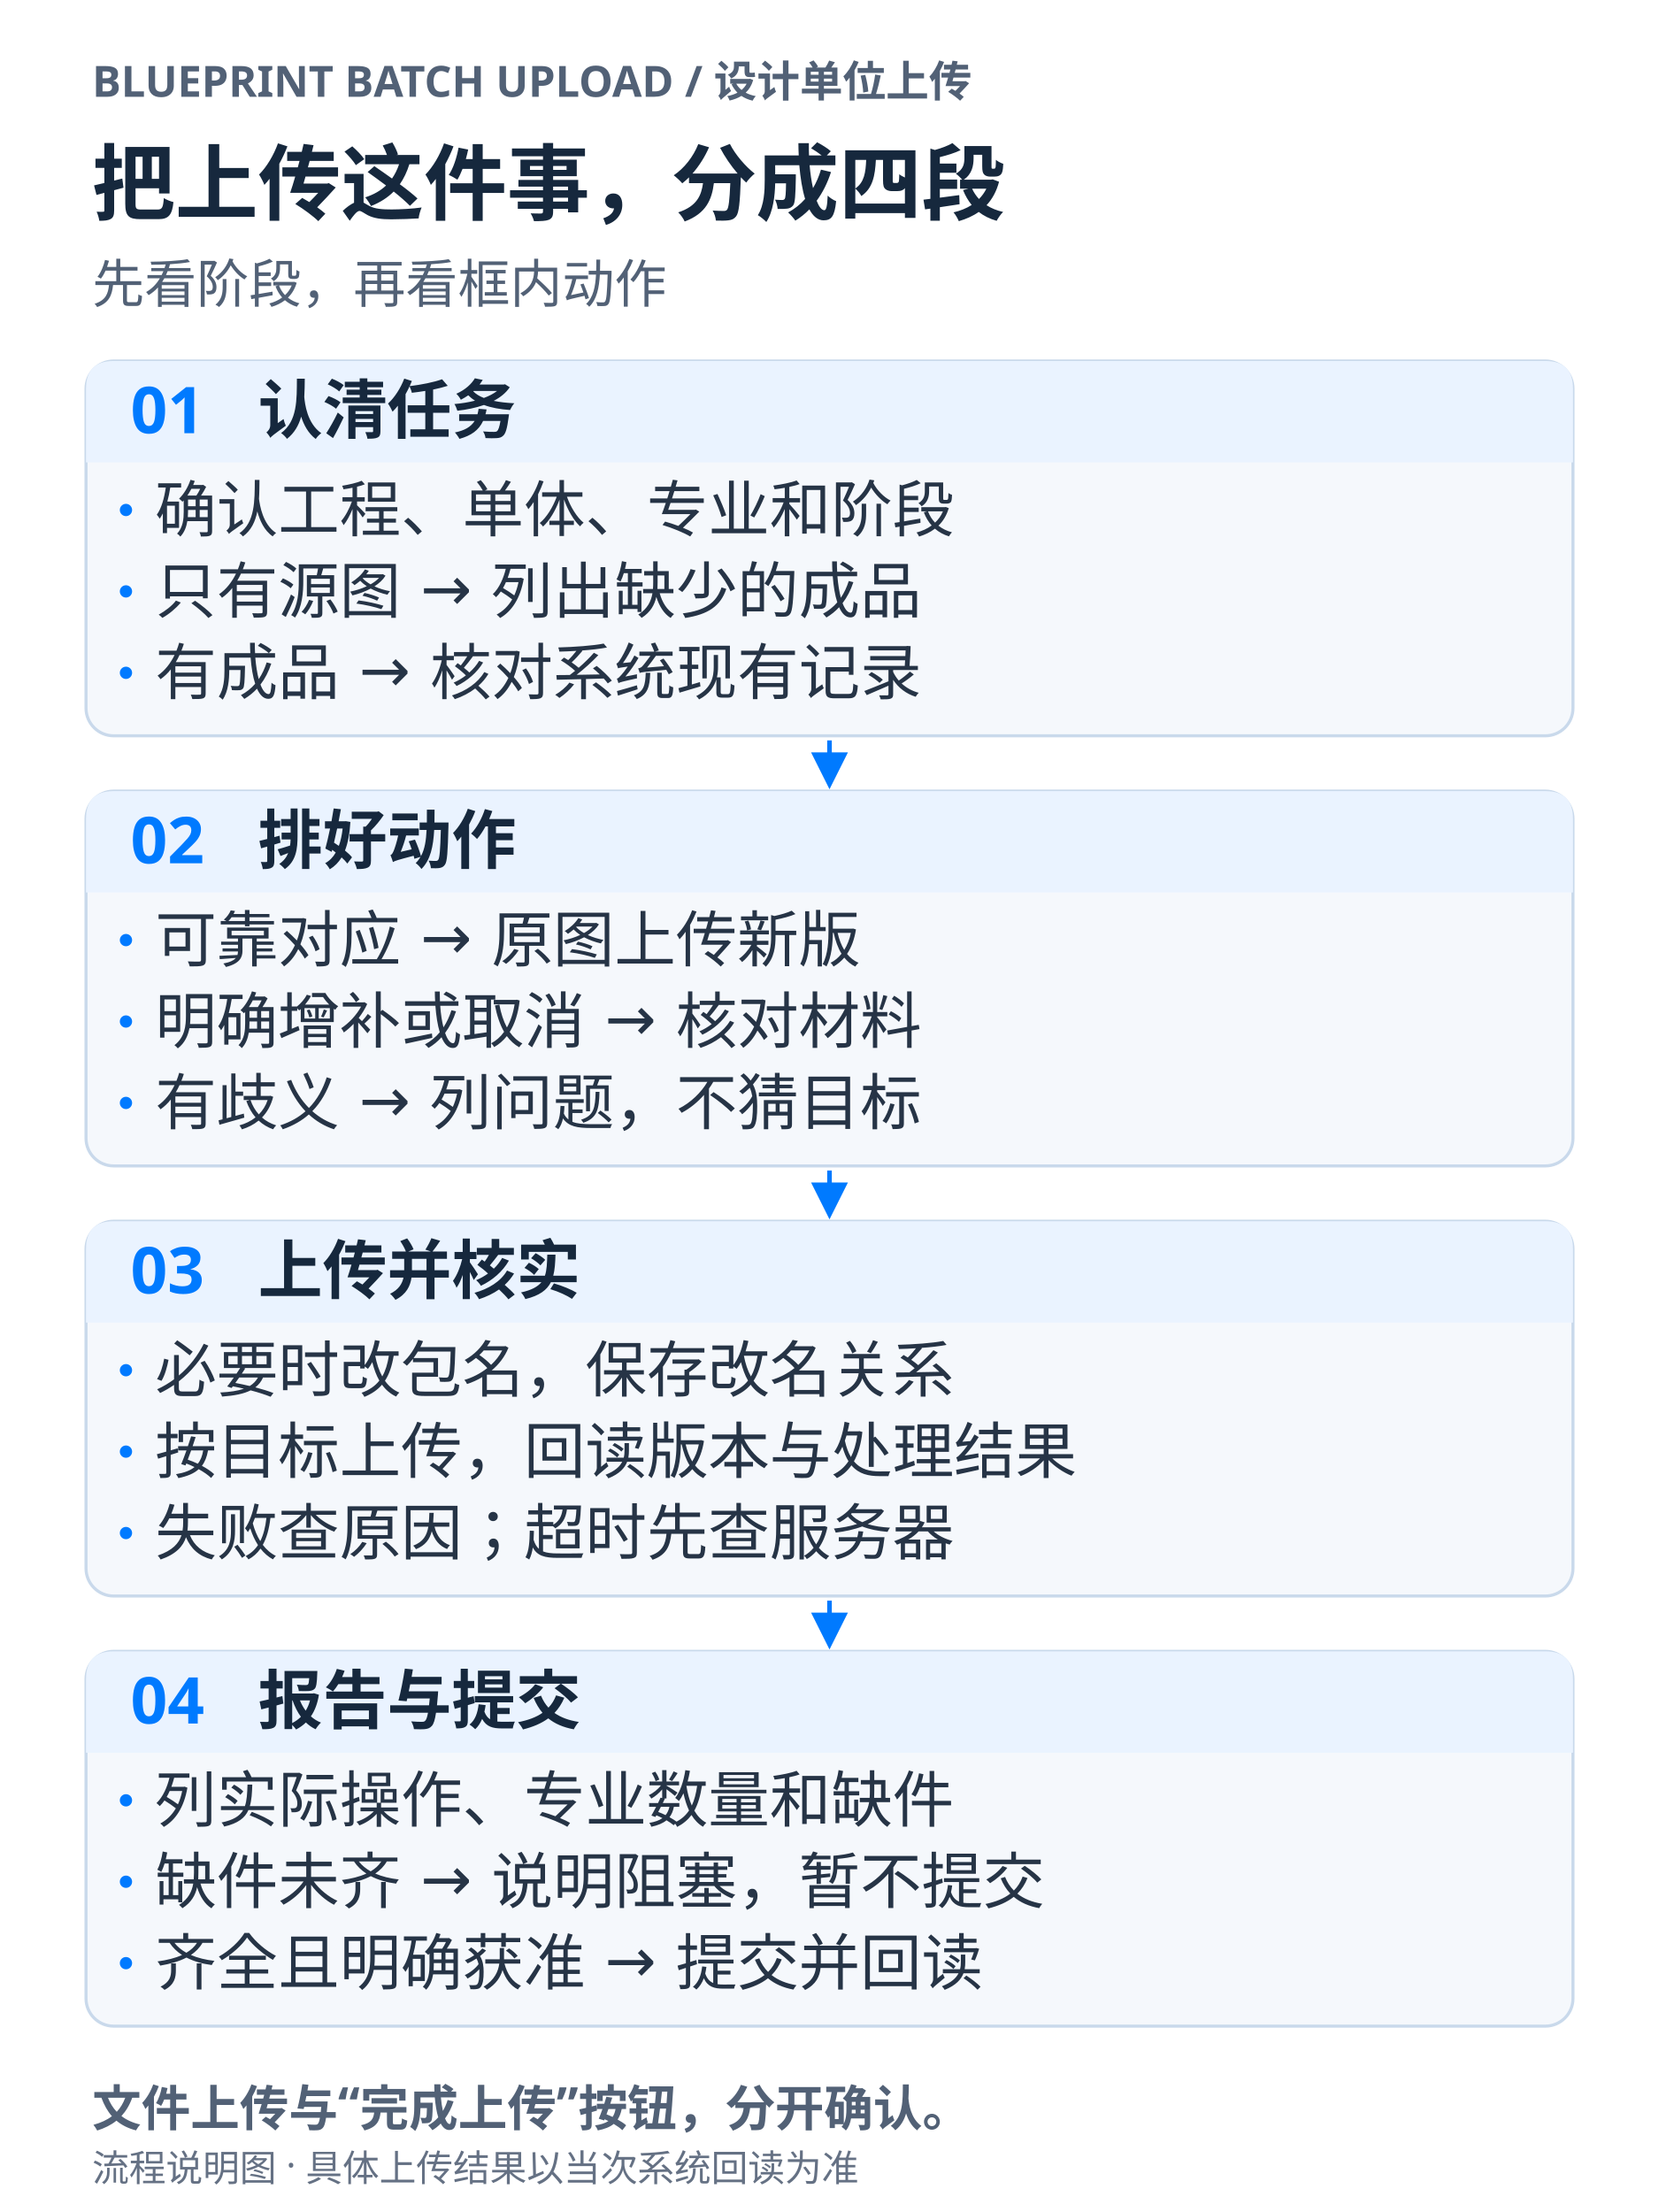
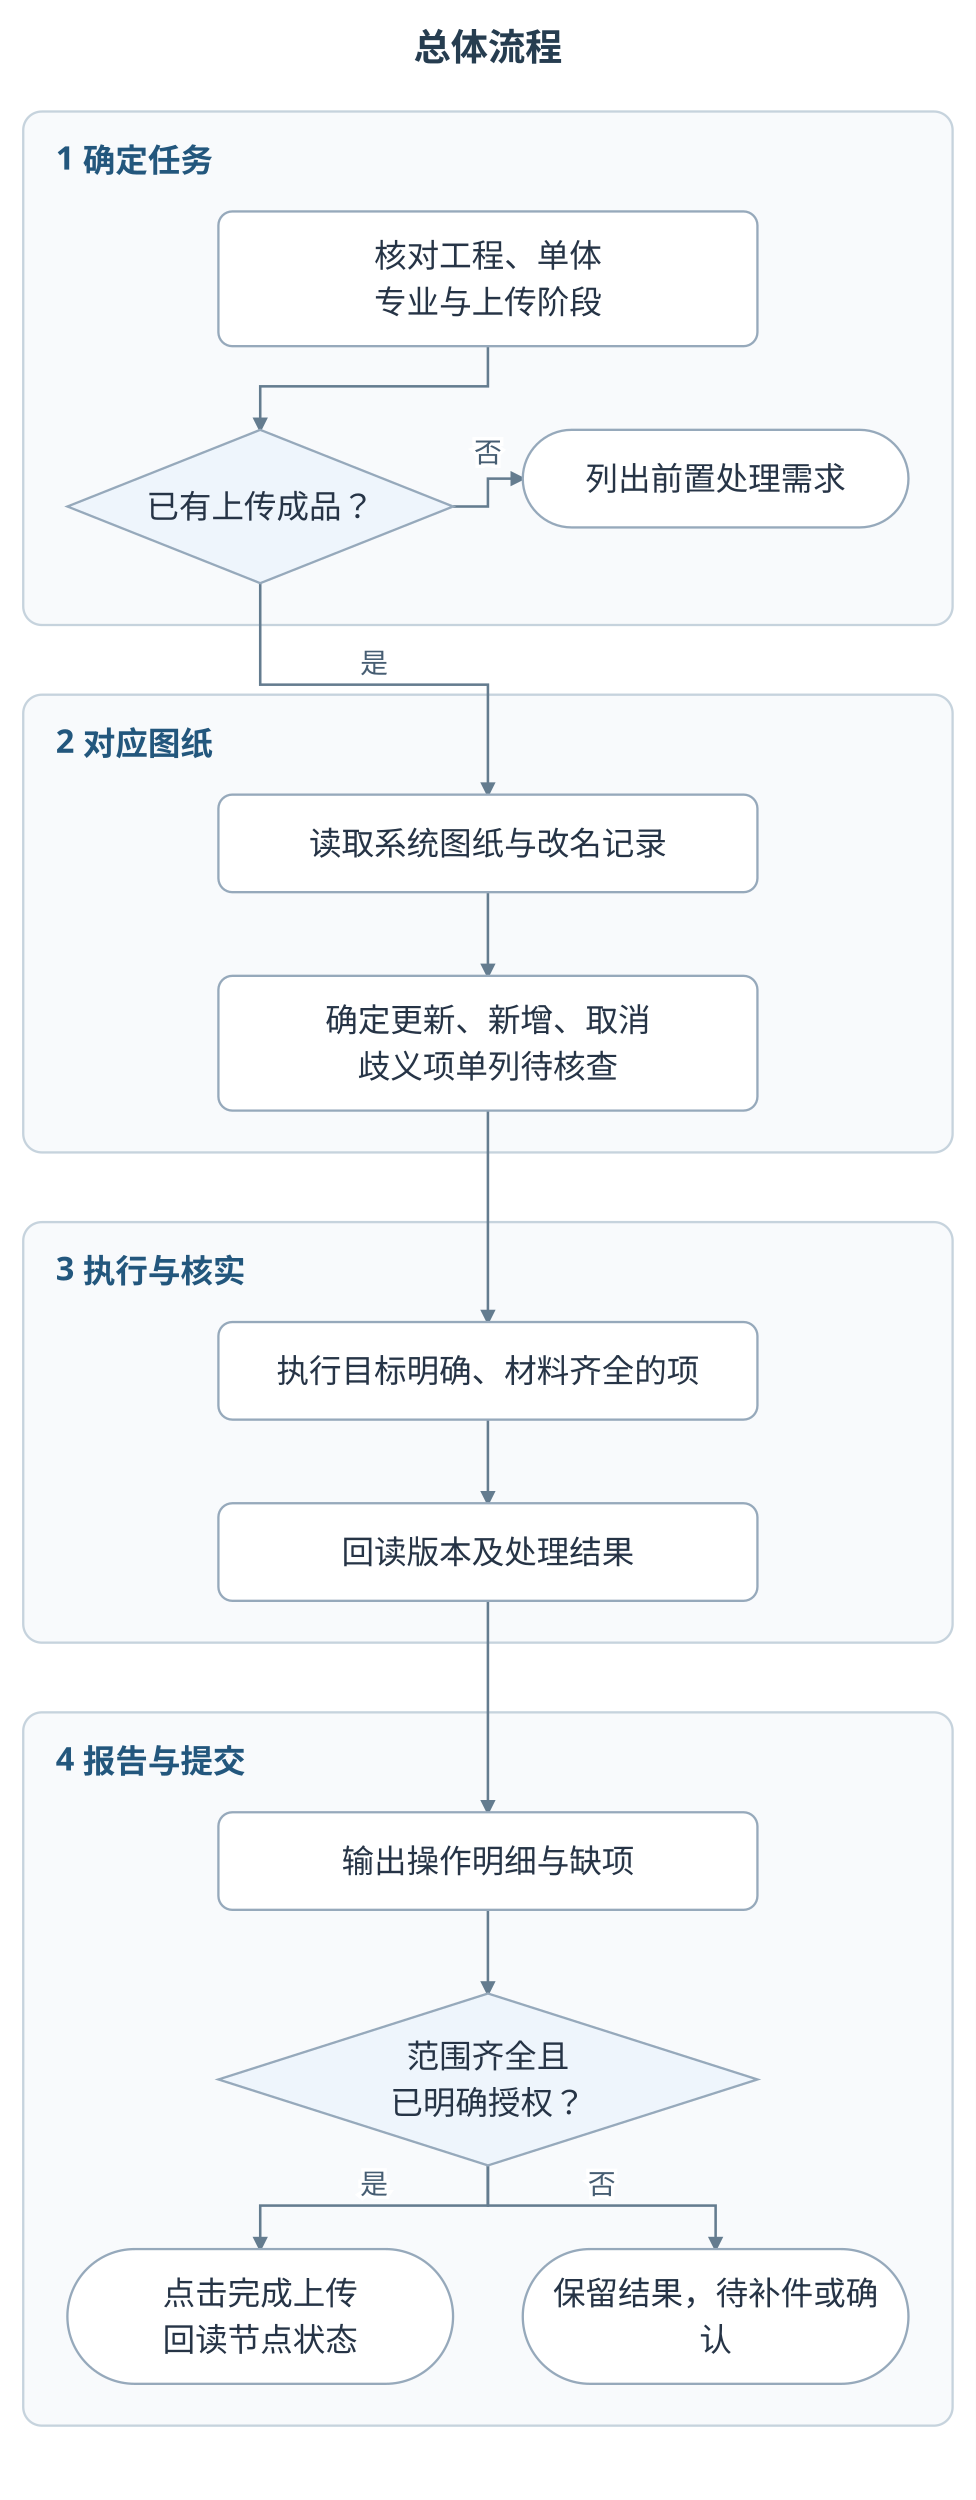
- <svg xmlns="http://www.w3.org/2000/svg" width="1080" height="1440" viewBox="0 0 1080 1440">
+ <svg xmlns="http://www.w3.org/2000/svg" width="420" height="1076" viewBox="0 0 420 1076">
  <defs>
-     <marker id="arrow" viewBox="0 0 10 10" refX="8" refY="5" markerWidth="8" markerHeight="8" orient="auto-start-reverse">
-       <path d="M 0 0 L 10 5 L 0 10 z" fill="#007AFF" />
+     <marker id="arrow" viewBox="0 0 10 10" refX="8" refY="5" markerWidth="6" markerHeight="6" orient="auto">
+       <path d="M0 0L10 5L0 10z" fill="#647C8F" />
    </marker>
  </defs>
-   <rect width="1080" height="1440" fill="white" />
-   <g font-family="Microsoft YaHei, PingFang SC, sans-serif">
-     <text x="60" y="63" font-size="28" font-weight="600" fill="#526176" data-max="990">BLUEPRINT BATCH UPLOAD  /  设计单位上传</text>
-     <text x="60" y="139" font-size="54" font-weight="700" fill="#16283D" data-max="1020">把上传这件事，分成四段</text>
-     <text x="60" y="197" font-size="34" font-weight="400" fill="#526176" data-max="1020">先看阶段，再看框内动作</text>
-     <rect x="56" y="235" width="968" height="244" rx="18" fill="#F5F8FC" stroke="#C9D9EB" stroke-width="2" />
-     <path d="M 74 235 H 1006 Q 1024 235 1024 253 V 301 H 56 V 253 Q 56 235 74 235" fill="#EAF3FF" />
-     <text x="85" y="282" font-size="42" font-weight="700" fill="#007AFF" data-max="990">01</text>
-     <text x="168" y="282" font-size="42" font-weight="700" fill="#16283D" data-max="990">认清任务</text>
-     <circle cx="82" cy="332" r="4" fill="#007AFF" />
-     <text x="101" y="346" font-size="40" font-weight="400" fill="#263446" data-max="1000">确认工程、单体、专业和阶段</text>
-     <circle cx="82" cy="385" r="4" fill="#007AFF" />
-     <text x="101" y="399" font-size="40" font-weight="400" fill="#263446" data-max="1000">只有源图 → 列出缺少的成品</text>
-     <circle cx="82" cy="438" r="4" fill="#007AFF" />
-     <text x="101" y="452" font-size="40" font-weight="400" fill="#263446" data-max="1000">有成品 → 核对系统现有记录</text>
-     <path d="M 540 482 V 509" stroke="#007AFF" stroke-width="3" fill="none" marker-end="url(#arrow)" />
-     <rect x="56" y="515" width="968" height="244" rx="18" fill="#F5F8FC" stroke="#C9D9EB" stroke-width="2" />
-     <path d="M 74 515 H 1006 Q 1024 515 1024 533 V 581 H 56 V 533 Q 56 515 74 515" fill="#EAF3FF" />
-     <text x="85" y="562" font-size="42" font-weight="700" fill="#007AFF" data-max="990">02</text>
-     <text x="168" y="562" font-size="42" font-weight="700" fill="#16283D" data-max="990">排好动作</text>
-     <circle cx="82" cy="612" r="4" fill="#007AFF" />
-     <text x="101" y="626" font-size="40" font-weight="400" fill="#263446" data-max="1000">可靠对应 → 原图上传新版</text>
-     <circle cx="82" cy="665" r="4" fill="#007AFF" />
-     <text x="101" y="679" font-size="40" font-weight="400" fill="#263446" data-max="1000">明确增补或取消 → 核对材料</text>
-     <circle cx="82" cy="718" r="4" fill="#007AFF" />
-     <text x="101" y="732" font-size="40" font-weight="400" fill="#263446" data-max="1000">有歧义 → 列问题，不猜目标</text>
-     <path d="M 540 762 V 789" stroke="#007AFF" stroke-width="3" fill="none" marker-end="url(#arrow)" />
-     <rect x="56" y="795" width="968" height="244" rx="18" fill="#F5F8FC" stroke="#C9D9EB" stroke-width="2" />
-     <path d="M 74 795 H 1006 Q 1024 795 1024 813 V 861 H 56 V 813 Q 56 795 74 795" fill="#EAF3FF" />
-     <text x="85" y="842" font-size="42" font-weight="700" fill="#007AFF" data-max="990">03</text>
-     <text x="168" y="842" font-size="42" font-weight="700" fill="#16283D" data-max="990">上传并核实</text>
-     <circle cx="82" cy="892" r="4" fill="#007AFF" />
-     <text x="101" y="906" font-size="40" font-weight="400" fill="#263446" data-max="1000">必要时改包名，保存改名关系</text>
-     <circle cx="82" cy="945" r="4" fill="#007AFF" />
-     <text x="101" y="959" font-size="40" font-weight="400" fill="#263446" data-max="1000">按目标上传，回读版本与处理结果</text>
-     <circle cx="82" cy="998" r="4" fill="#007AFF" />
-     <text x="101" y="1012" font-size="40" font-weight="400" fill="#263446" data-max="1000">失败查原因；超时先查服务器</text>
-     <path d="M 540 1042 V 1069" stroke="#007AFF" stroke-width="3" fill="none" marker-end="url(#arrow)" />
-     <rect x="56" y="1075" width="968" height="244" rx="18" fill="#F5F8FC" stroke="#C9D9EB" stroke-width="2" />
-     <path d="M 74 1075 H 1006 Q 1024 1075 1024 1093 V 1141 H 56 V 1093 Q 56 1075 74 1075" fill="#EAF3FF" />
-     <text x="85" y="1122" font-size="42" font-weight="700" fill="#007AFF" data-max="990">04</text>
-     <text x="168" y="1122" font-size="42" font-weight="700" fill="#16283D" data-max="990">报告与提交</text>
-     <circle cx="82" cy="1172" r="4" fill="#007AFF" />
-     <text x="101" y="1186" font-size="40" font-weight="400" fill="#263446" data-max="1000">列实际操作、专业数量和缺件</text>
-     <circle cx="82" cy="1225" r="4" fill="#007AFF" />
-     <text x="101" y="1239" font-size="40" font-weight="400" fill="#263446" data-max="1000">缺件未齐 → 说明阻塞，暂不提交</text>
-     <circle cx="82" cy="1278" r="4" fill="#007AFF" />
-     <text x="101" y="1292" font-size="40" font-weight="400" fill="#263446" data-max="1000">齐全且明确获准 → 提交并回读</text>
-     <text x="60" y="1384" font-size="32" font-weight="600" fill="#526176" data-max="1020">文件上传与“完成上传”按钮，分开确认。</text>
-     <text x="60" y="1420" font-size="24" font-weight="400" fill="#657184" data-max="1020">流程说明图 · 具体上传结果以当次系统回读为准</text>
+   <rect width="100%" height="100%" fill="white" />
+   <g font-family="Microsoft YaHei, sans-serif">
+     <text x="210" y="26" text-anchor="middle" font-size="16" font-weight="600" fill="#263D50">总体流程</text>
+     <rect x="10" y="48" width="400" height="221" rx="8" fill="#F8FAFC" stroke="#C6D3DD" />
+     <text x="24" y="73" font-size="14" font-weight="600" fill="#23577D">1 确定任务</text>
+     <rect x="10" y="299" width="400" height="197" rx="8" fill="#F8FAFC" stroke="#C6D3DD" />
+     <text x="24" y="324" font-size="14" font-weight="600" fill="#23577D">2 对应图纸</text>
+     <rect x="10" y="526" width="400" height="181" rx="8" fill="#F8FAFC" stroke="#C6D3DD" />
+     <text x="24" y="551" font-size="14" font-weight="600" fill="#23577D">3 执行与核实</text>
+     <rect x="10" y="737" width="400" height="307" rx="8" fill="#F8FAFC" stroke="#C6D3DD" />
+     <text x="24" y="762" font-size="14" font-weight="600" fill="#23577D">4 报告与提交</text>
+     <path data-edge="a-b" d="M210 149 V166.28 H112 V185" fill="none" stroke="#647C8F" stroke-width="1.1" marker-end="url(#arrow)" />
+     <path data-edge="b-x" d="M195 218 L210 218 L210 206 L225 206" fill="none" stroke="#647C8F" stroke-width="1.1" marker-end="url(#arrow)" />
+     <path data-edge="b-c" d="M112 251 V294.68 H210 V342" fill="none" stroke="#647C8F" stroke-width="1.1" marker-end="url(#arrow)" />
+     <path data-edge="c-d" d="M210 384 V401.28 H210 V420" fill="none" stroke="#647C8F" stroke-width="1.1" marker-end="url(#arrow)" />
+     <path data-edge="d-e" d="M210 478 V521.68 H210 V569" fill="none" stroke="#647C8F" stroke-width="1.1" marker-end="url(#arrow)" />
+     <path data-edge="e-f" d="M210 611 V628.28 H210 V647" fill="none" stroke="#647C8F" stroke-width="1.1" marker-end="url(#arrow)" />
+     <path data-edge="f-g" d="M210 689 V732.68 H210 V780" fill="none" stroke="#647C8F" stroke-width="1.1" marker-end="url(#arrow)" />
+     <path data-edge="g-h" d="M210 822 V839.28 H210 V858" fill="none" stroke="#647C8F" stroke-width="1.1" marker-end="url(#arrow)" />
+     <path data-edge="h-i" d="M210 932 V949.28 H112 V968" fill="none" stroke="#647C8F" stroke-width="1.1" marker-end="url(#arrow)" />
+     <path data-edge="h-j" d="M210 932 V949.28 H308 V968" fill="none" stroke="#647C8F" stroke-width="1.1" marker-end="url(#arrow)" />
+     <g class="node" data-id="a">
+       <rect x="94" y="91" width="232" height="58" rx="6" fill="white" stroke="#96A9BB" />
+       <text x="210" y="115" text-anchor="middle" font-size="14" fill="#263446">核对工程、单体</text>
+       <text x="210" y="135" text-anchor="middle" font-size="14" fill="#263446">专业与上传阶段</text>
+     </g>
+     <g class="node" data-id="b">
+       <polygon points="112,185 195,218 112,251 29,218" fill="#EEF5FC" stroke="#96A9BB" />
+       <text x="112" y="223" text-anchor="middle" font-size="14" fill="#263446">已有上传成品？</text>
+     </g>
+     <g class="node" data-id="x">
+       <rect x="225" y="185" width="166" height="42" rx="21" fill="white" stroke="#96A9BB" />
+       <text x="308" y="211" text-anchor="middle" font-size="14" fill="#263446">列出前置处理需求</text>
+     </g>
+     <g class="node" data-id="c">
+       <rect x="94" y="342" width="232" height="42" rx="6" fill="white" stroke="#96A9BB" />
+       <text x="210" y="368" text-anchor="middle" font-size="14" fill="#263446">读取系统图纸与改名记录</text>
+     </g>
+     <g class="node" data-id="d">
+       <rect x="94" y="420" width="232" height="58" rx="6" fill="white" stroke="#96A9BB" />
+       <text x="210" y="444" text-anchor="middle" font-size="14" fill="#263446">确定更新、新增、取消</text>
+       <text x="210" y="464" text-anchor="middle" font-size="14" fill="#263446">歧义项单列待核查</text>
+     </g>
+     <g class="node" data-id="e">
+       <rect x="94" y="569" width="232" height="42" rx="6" fill="white" stroke="#96A9BB" />
+       <text x="210" y="595" text-anchor="middle" font-size="14" fill="#263446">执行目标明确、材料齐全的项</text>
+     </g>
+     <g class="node" data-id="f">
+       <rect x="94" y="647" width="232" height="42" rx="6" fill="white" stroke="#96A9BB" />
+       <text x="210" y="673" text-anchor="middle" font-size="14" fill="#263446">回读版本及处理结果</text>
+     </g>
+     <g class="node" data-id="g">
+       <rect x="94" y="780" width="232" height="42" rx="6" fill="white" stroke="#96A9BB" />
+       <text x="210" y="806" text-anchor="middle" font-size="14" fill="#263446">输出操作明细与缺项</text>
+     </g>
+     <g class="node" data-id="h">
+       <polygon points="210,858 326,895 210,932 94,895" fill="#EEF5FC" stroke="#96A9BB" />
+       <text x="210" y="890" text-anchor="middle" font-size="14" fill="#263446">范围齐全且</text>
+       <text x="210" y="910" text-anchor="middle" font-size="14" fill="#263446">已明确授权？</text>
+     </g>
+     <g class="node" data-id="i">
+       <rect x="29" y="968" width="166" height="58" rx="29" fill="white" stroke="#96A9BB" />
+       <text x="112" y="992" text-anchor="middle" font-size="14" fill="#263446">点击完成上传</text>
+       <text x="112" y="1012" text-anchor="middle" font-size="14" fill="#263446">回读节点状态</text>
+     </g>
+     <g class="node" data-id="j">
+       <rect x="225" y="968" width="166" height="58" rx="29" fill="white" stroke="#96A9BB" />
+       <text x="308" y="992" text-anchor="middle" font-size="14" fill="#263446">保留结果，待补件或确</text>
+       <text x="308" y="1012" text-anchor="middle" font-size="14" fill="#263446">认</text>
+     </g>
+     <text x="210" y="199" text-anchor="middle" font-size="12" fill="#465D72" stroke="white" stroke-width="3" paint-order="stroke">否</text>
+     <text x="161" y="289.68" text-anchor="middle" font-size="12" fill="#465D72" stroke="white" stroke-width="3" paint-order="stroke">是</text>
+     <text x="161" y="944.28" text-anchor="middle" font-size="12" fill="#465D72" stroke="white" stroke-width="3" paint-order="stroke">是</text>
+     <text x="259" y="944.28" text-anchor="middle" font-size="12" fill="#465D72" stroke="white" stroke-width="3" paint-order="stroke">否</text>
  </g>
</svg>
